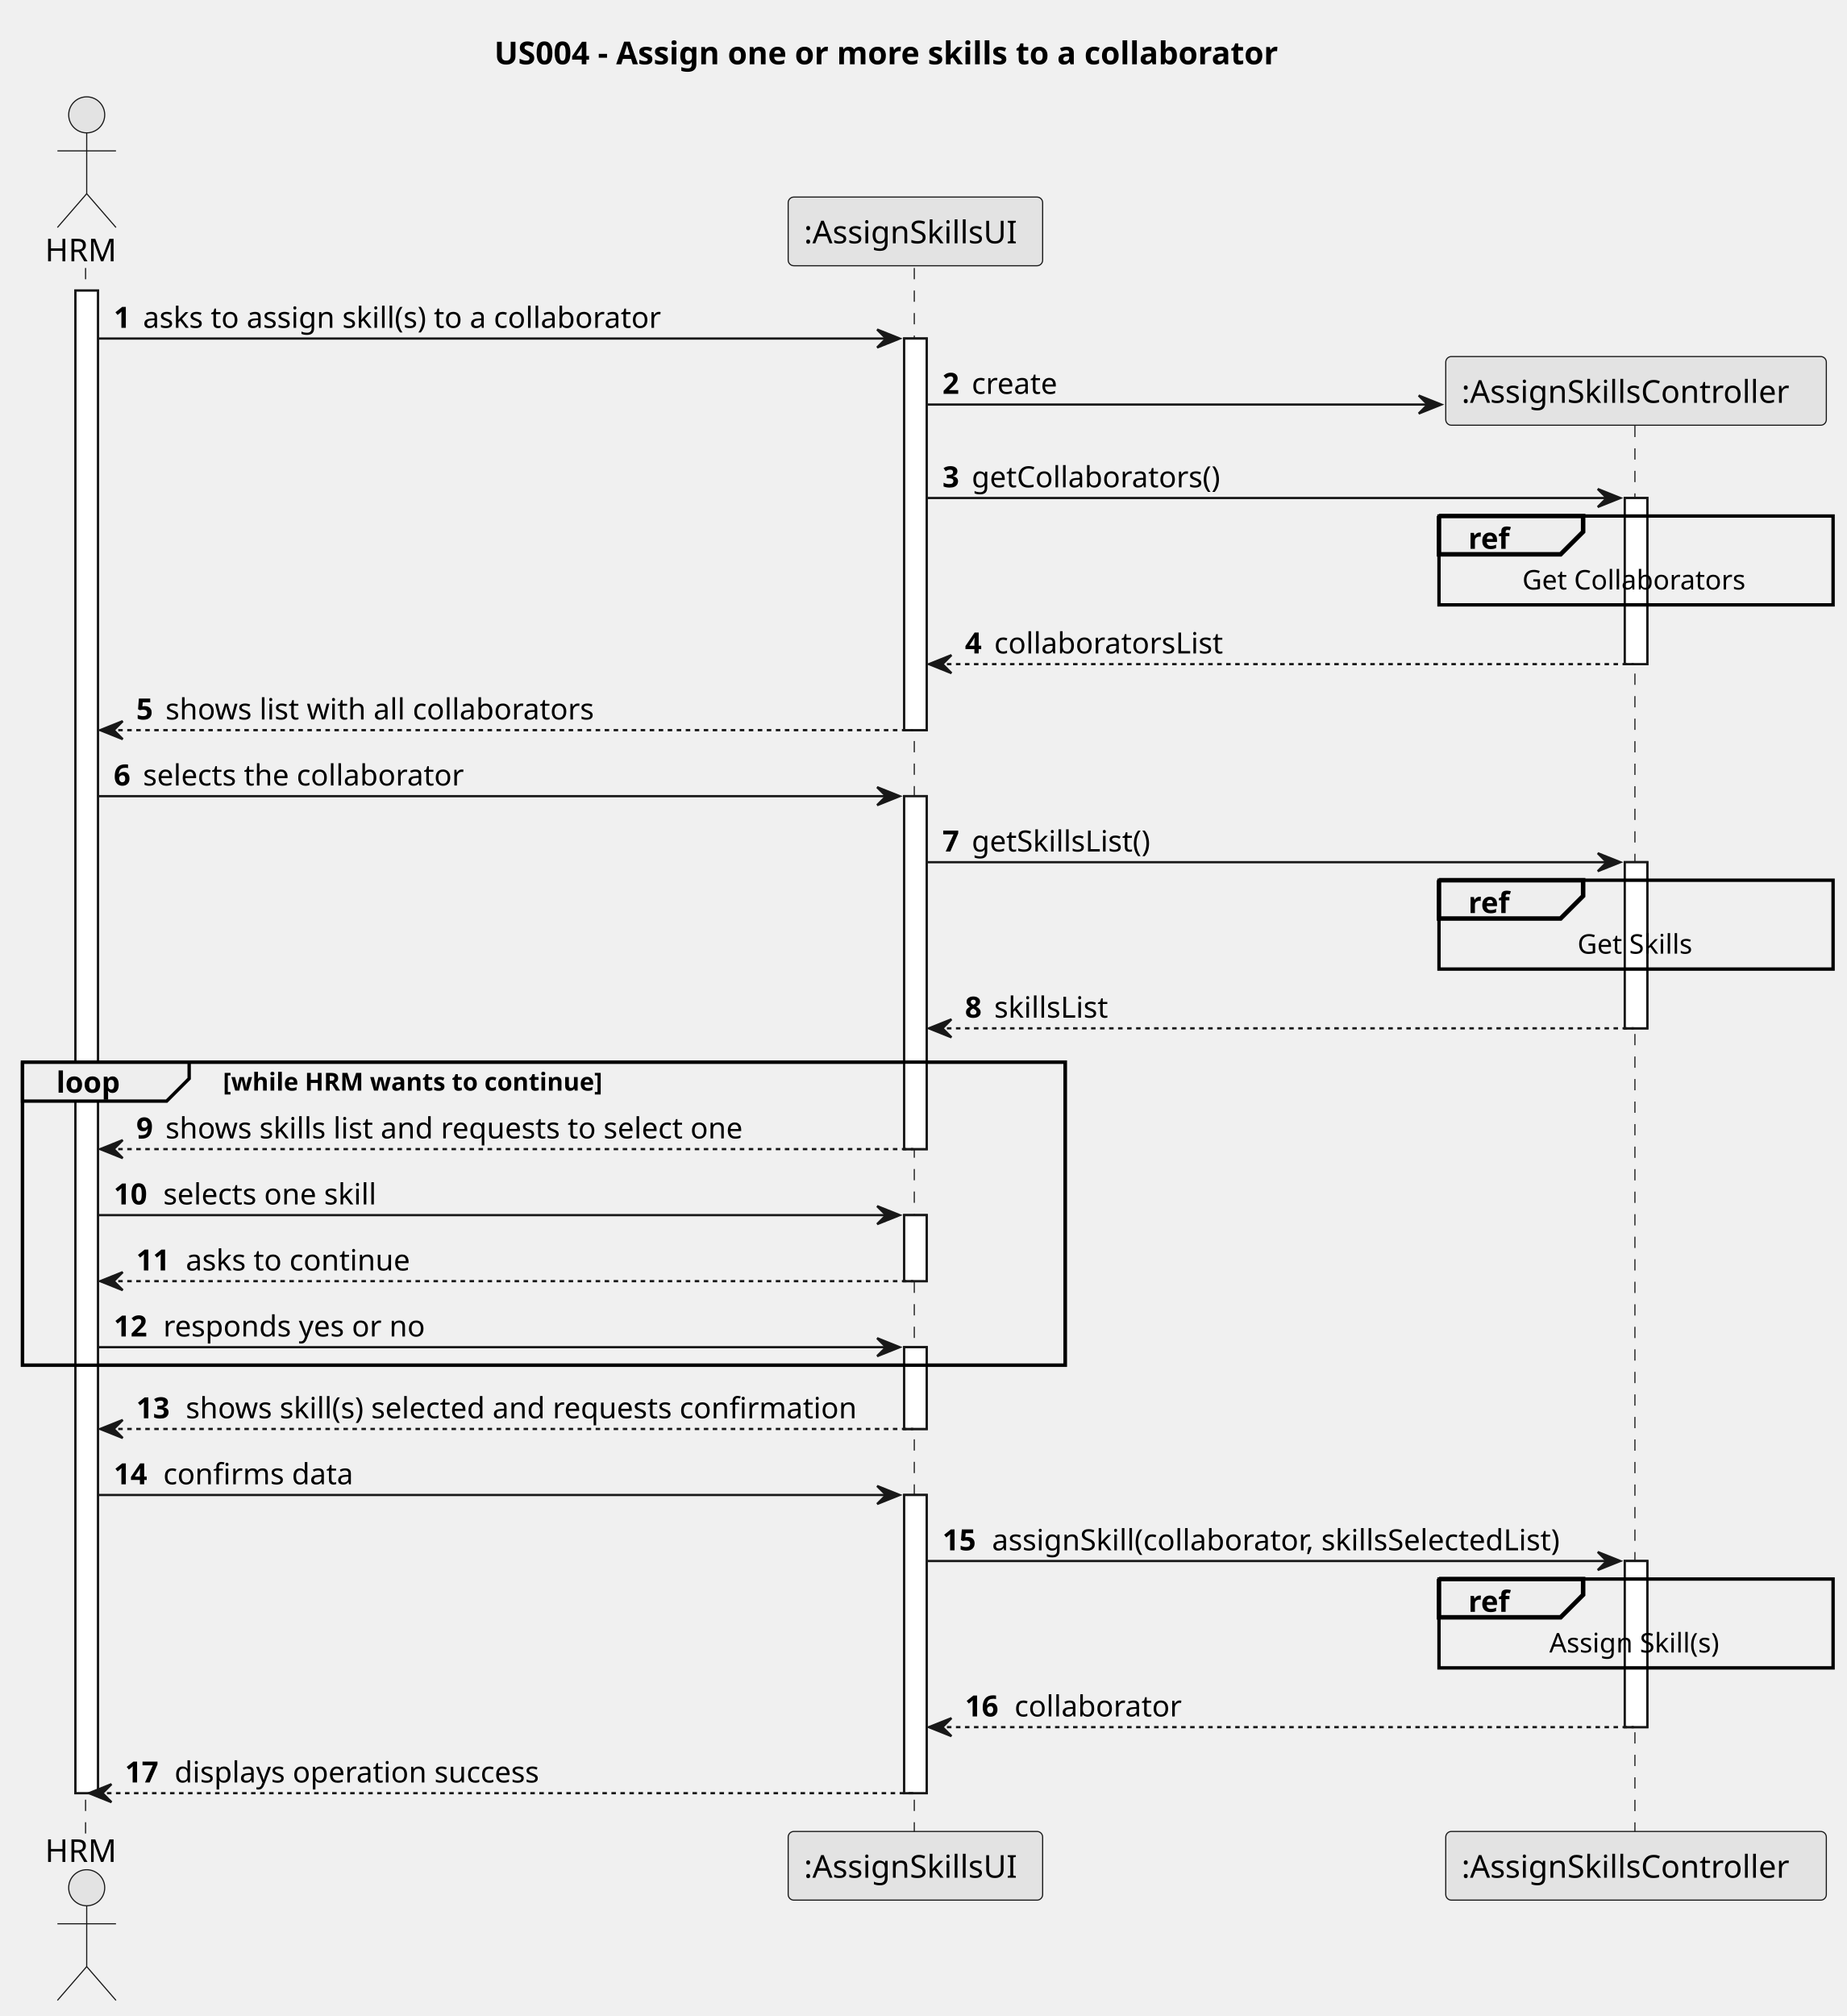
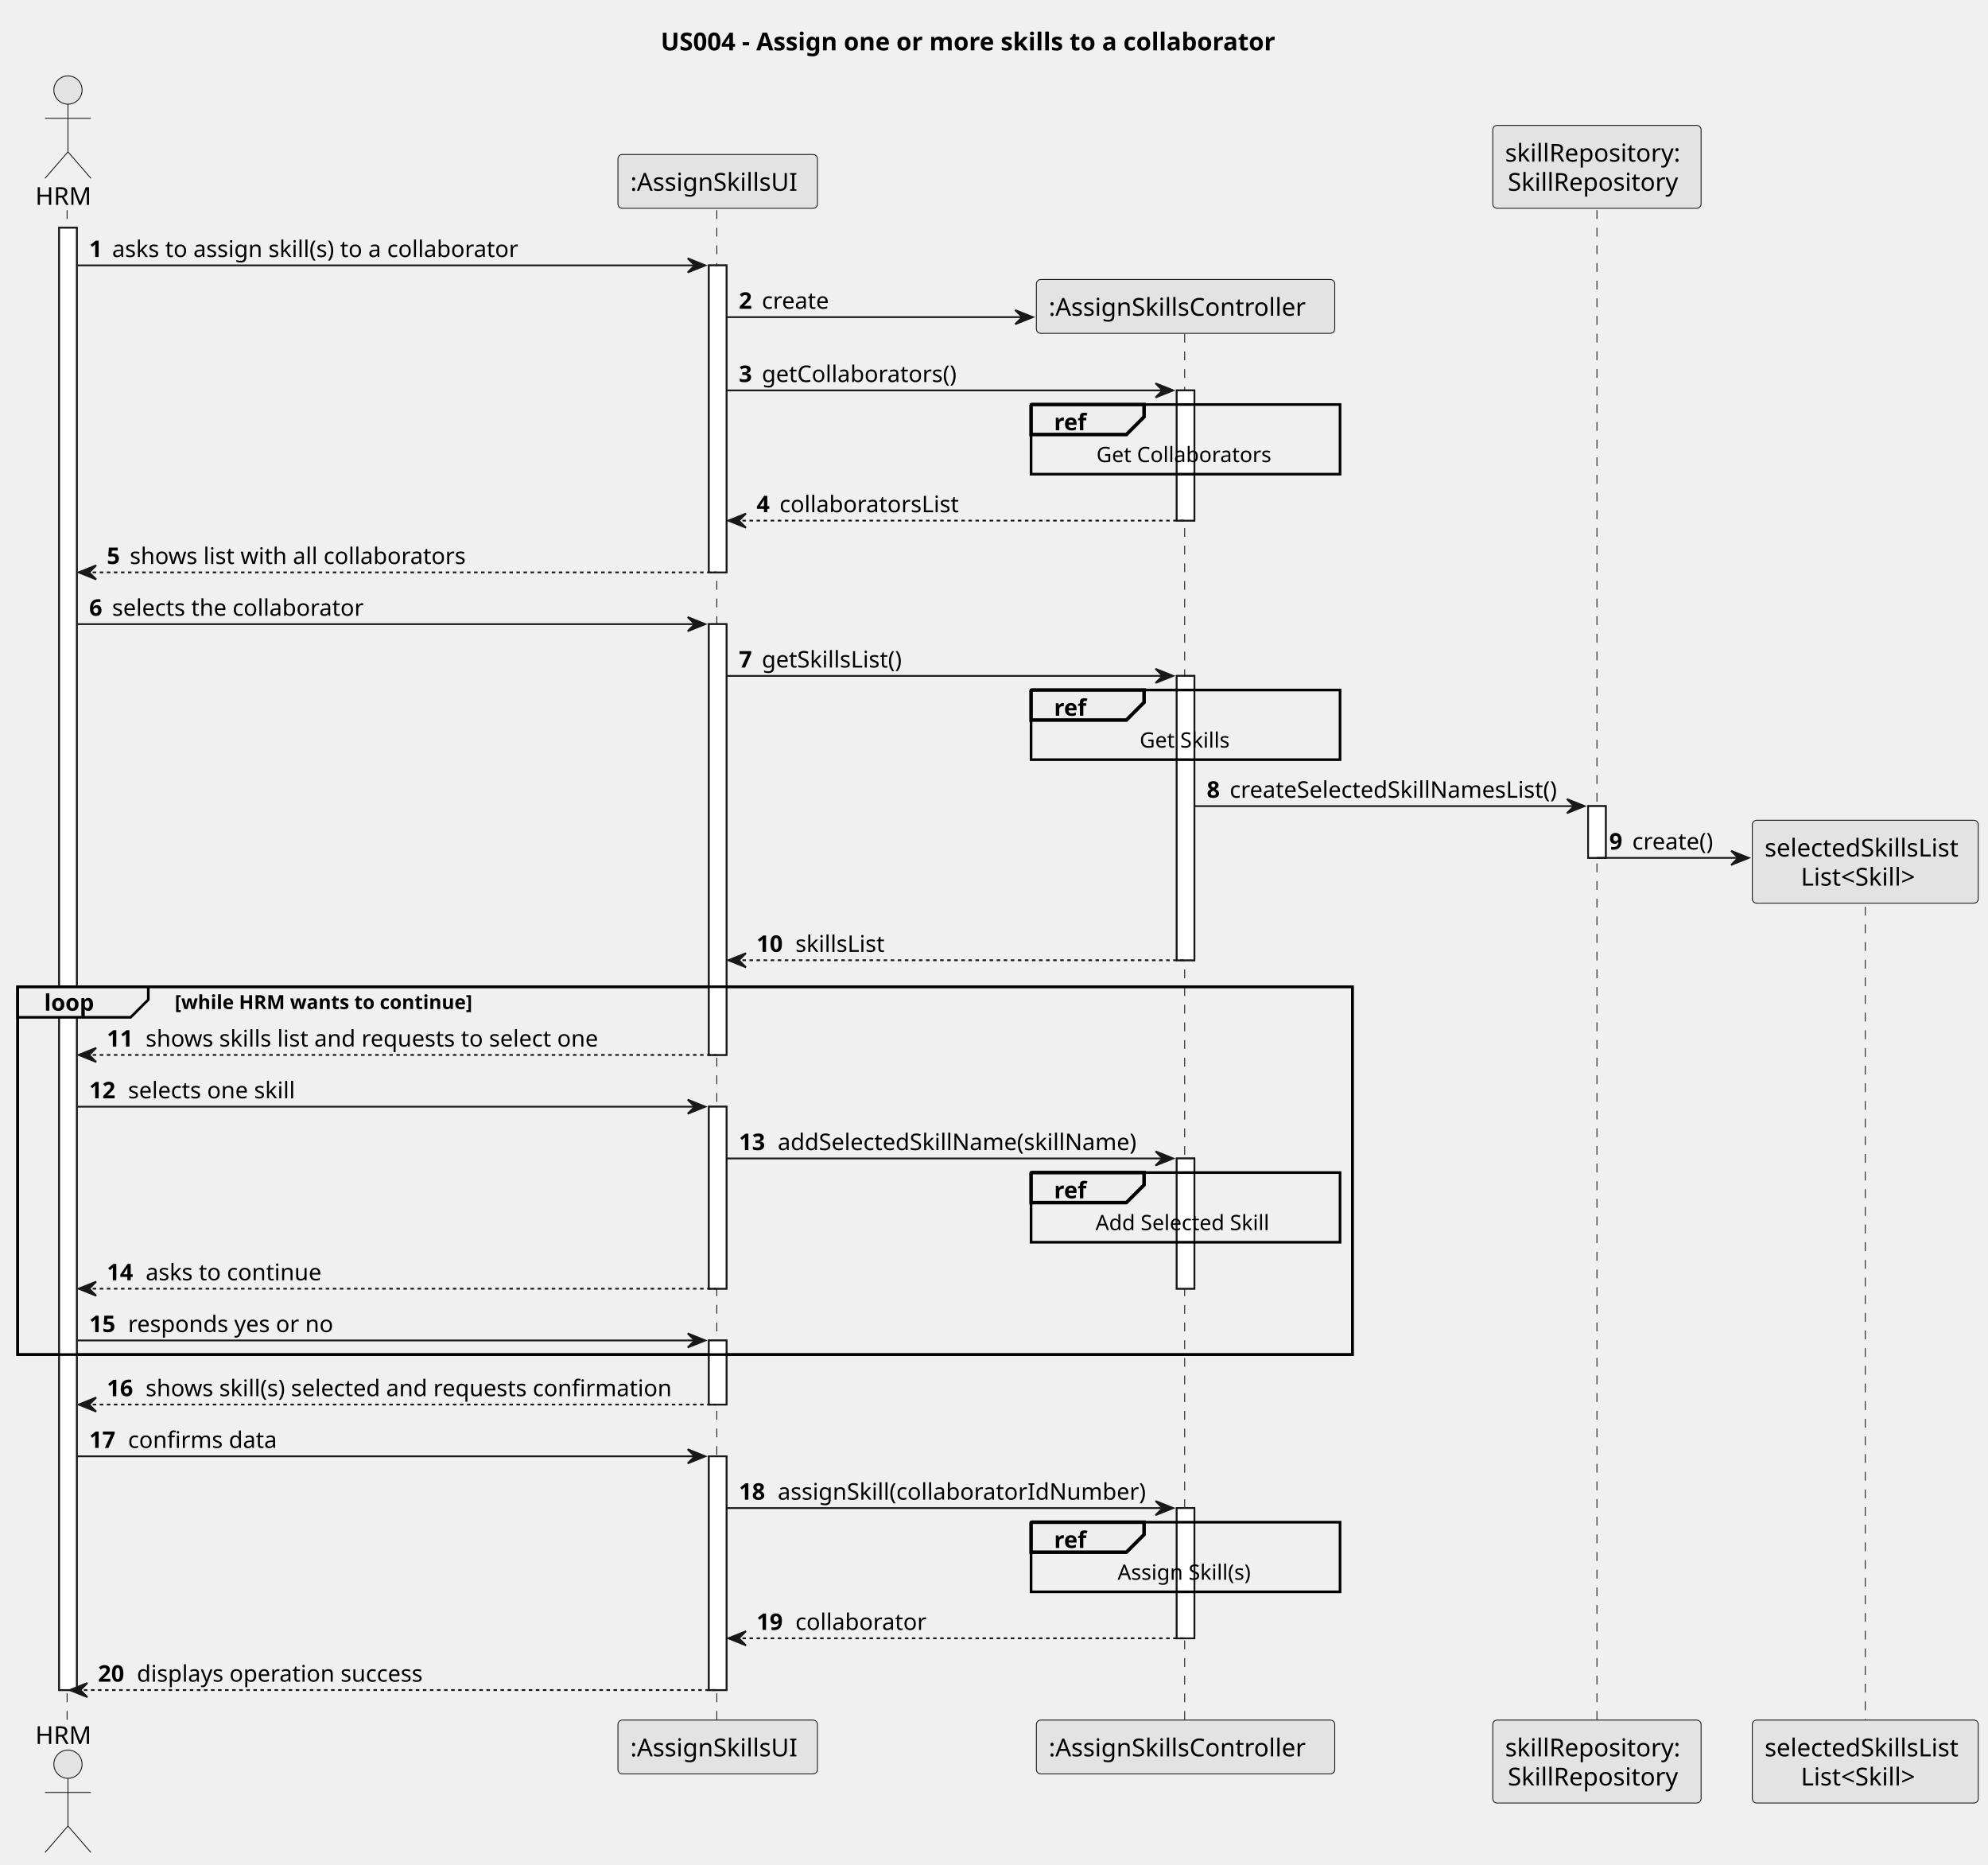
- <svg xmlns="http://www.w3.org/2000/svg" contentStyleType="text/css" height="895px" preserveAspectRatio="none" style="width:820px;height:895px;background:#FFFFFF;" version="1.1" viewBox="0 0 820 895" width="820px" zoomAndPan="magnify">
+ <svg xmlns="http://www.w3.org/2000/svg" contentStyleType="text/css" height="1056px" preserveAspectRatio="none" style="width:1126px;height:1056px;background:#FFFFFF;" version="1.1" viewBox="0 0 1126 1056" width="1126px" zoomAndPan="magnify">
  <defs />
  <g>
-     <text fill="#000000" font-family="sans-serif" font-size="14" font-weight="bold" lengthAdjust="spacing" textLength="376" x="219.5" y="28.535">US004 - Assign one or more skills to a collaborator</text>
-     <rect fill="#FFFFFF" height="667.098" style="stroke:#181818;stroke-width:1.0;" width="10" x="33.5" y="128.977" />
+     <text fill="#000000" font-family="sans-serif" font-size="14" font-weight="bold" lengthAdjust="spacing" textLength="376" x="374.25" y="28.535">US004 - Assign one or more skills to a collaborator</text>
+     <rect fill="#FFFFFF" height="828.139" style="stroke:#181818;stroke-width:1.0;" width="10" x="33.5" y="128.977" />
    <rect fill="#FFFFFF" height="173.863" style="stroke:#181818;stroke-width:1.0;" width="10" x="401.5" y="150.287" />
-     <rect fill="#FFFFFF" height="156.685" style="stroke:#181818;stroke-width:1.0;" width="10" x="401.5" y="353.461" />
-     <rect fill="#FFFFFF" height="29.311" style="stroke:#181818;stroke-width:1.0;" width="10" x="401.5" y="539.457" />
-     <rect fill="#FFFFFF" height="36.31" style="stroke:#181818;stroke-width:1.0;" width="10" x="401.5" y="598.078" />
-     <rect fill="#FFFFFF" height="132.375" style="stroke:#181818;stroke-width:1.0;" width="10" x="401.5" y="663.699" />
-     <rect fill="#FFFFFF" height="73.754" style="stroke:#181818;stroke-width:1.0;" width="10" x="721.5" y="221.086" />
-     <rect fill="#FFFFFF" height="73.754" style="stroke:#181818;stroke-width:1.0;" width="10" x="721.5" y="382.772" />
-     <rect fill="#FFFFFF" height="73.754" style="stroke:#181818;stroke-width:1.0;" width="10" x="721.5" y="693.01" />
-     <rect fill="none" height="134.553" style="stroke:#000000;stroke-width:1.5;" width="463" x="10" y="471.525" />
-     <line style="stroke:#181818;stroke-width:0.5;stroke-dasharray:5.0,5.0;" x1="38" x2="38" y1="118.977" y2="814.074" />
-     <line style="stroke:#181818;stroke-width:0.5;stroke-dasharray:5.0,5.0;" x1="406" x2="406" y1="118.977" y2="814.074" />
-     <line style="stroke:#181818;stroke-width:0.5;stroke-dasharray:5.0,5.0;" x1="726" x2="726" y1="189.031" y2="814.074" />
+     <rect fill="#FFFFFF" height="243.973" style="stroke:#181818;stroke-width:1.0;" width="10" x="401.5" y="353.461" />
+     <rect fill="#FFFFFF" height="103.064" style="stroke:#181818;stroke-width:1.0;" width="10" x="401.5" y="626.744" />
+     <rect fill="#FFFFFF" height="36.31" style="stroke:#181818;stroke-width:1.0;" width="10" x="401.5" y="759.119" />
+     <rect fill="#FFFFFF" height="132.375" style="stroke:#181818;stroke-width:1.0;" width="10" x="401.5" y="824.74" />
+     <rect fill="#FFFFFF" height="73.754" style="stroke:#181818;stroke-width:1.0;" width="10" x="666.5" y="221.086" />
+     <rect fill="#FFFFFF" height="161.041" style="stroke:#181818;stroke-width:1.0;" width="10" x="666.5" y="382.772" />
+     <rect fill="#FFFFFF" height="73.754" style="stroke:#181818;stroke-width:1.0;" width="10" x="666.5" y="656.055" />
+     <rect fill="#FFFFFF" height="73.754" style="stroke:#181818;stroke-width:1.0;" width="10" x="666.5" y="854.051" />
+     <rect fill="#FFFFFF" height="29.311" style="stroke:#181818;stroke-width:1.0;" width="10" x="899.5" y="456.525" />
+     <rect fill="none" height="208.307" style="stroke:#000000;stroke-width:1.5;" width="756" x="10" y="558.812" />
+     <line style="stroke:#181818;stroke-width:0.5;stroke-dasharray:5.0,5.0;" x1="38" x2="38" y1="118.977" y2="975.115" />
+     <line style="stroke:#181818;stroke-width:0.5;stroke-dasharray:5.0,5.0;" x1="406" x2="406" y1="118.977" y2="975.115" />
+     <line style="stroke:#181818;stroke-width:0.5;stroke-dasharray:5.0,5.0;" x1="671" x2="671" y1="189.031" y2="975.115" />
+     <line style="stroke:#181818;stroke-width:0.5;stroke-dasharray:5.0,5.0;" x1="904.5" x2="904.5" y1="118.977" y2="975.115" />
+     <line style="stroke:#181818;stroke-width:0.5;stroke-dasharray:5.0,5.0;" x1="1056.5" x2="1056.5" y1="503.514" y2="975.115" />
    <text fill="#000000" font-family="sans-serif" font-size="14" lengthAdjust="spacing" textLength="31" x="20" y="116.023">HRM</text>
    <ellipse cx="38.5" cy="50.988" fill="#E3E3E3" rx="8" ry="8" style="stroke:#181818;stroke-width:0.5;" />
    <path d="M38.5,58.988 L38.5,85.988 M25.5,66.988 L51.5,66.988 M38.5,85.988 L25.5,100.988 M38.5,85.988 L51.5,100.988 " fill="none" style="stroke:#181818;stroke-width:0.5;" />
-     <text fill="#000000" font-family="sans-serif" font-size="14" lengthAdjust="spacing" textLength="31" x="20" y="826.609">HRM</text>
-     <ellipse cx="38.5" cy="838.062" fill="#E3E3E3" rx="8" ry="8" style="stroke:#181818;stroke-width:0.5;" />
-     <path d="M38.5,846.062 L38.5,873.062 M25.5,854.062 L51.5,854.062 M38.5,873.062 L25.5,888.062 M38.5,873.062 L51.5,888.062 " fill="none" style="stroke:#181818;stroke-width:0.5;" />
+     <text fill="#000000" font-family="sans-serif" font-size="14" lengthAdjust="spacing" textLength="31" x="20" y="987.65">HRM</text>
+     <ellipse cx="38.5" cy="999.104" fill="#E3E3E3" rx="8" ry="8" style="stroke:#181818;stroke-width:0.5;" />
+     <path d="M38.5,1007.104 L38.5,1034.103 M25.5,1015.104 L51.5,1015.104 M38.5,1034.103 L25.5,1049.103 M38.5,1034.103 L51.5,1049.103 " fill="none" style="stroke:#181818;stroke-width:0.5;" />
    <rect fill="#E3E3E3" height="30.488" rx="2.5" ry="2.5" style="stroke:#181818;stroke-width:0.5;" width="113" x="350" y="87.488" />
    <text fill="#000000" font-family="sans-serif" font-size="14" lengthAdjust="spacing" textLength="99" x="357" y="108.023">:AssignSkillsUI</text>
-     <rect fill="#E3E3E3" height="30.488" rx="2.5" ry="2.5" style="stroke:#181818;stroke-width:0.5;" width="113" x="350" y="813.074" />
-     <text fill="#000000" font-family="sans-serif" font-size="14" lengthAdjust="spacing" textLength="99" x="357" y="833.609">:AssignSkillsUI</text>
-     <rect fill="#E3E3E3" height="30.488" rx="2.5" ry="2.5" style="stroke:#181818;stroke-width:0.5;" width="169" x="642" y="813.074" />
-     <text fill="#000000" font-family="sans-serif" font-size="14" lengthAdjust="spacing" textLength="155" x="649" y="833.609">:AssignSkillsController</text>
-     <rect fill="#FFFFFF" height="667.098" style="stroke:#181818;stroke-width:1.0;" width="10" x="33.5" y="128.977" />
+     <rect fill="#E3E3E3" height="30.488" rx="2.5" ry="2.5" style="stroke:#181818;stroke-width:0.5;" width="113" x="350" y="974.115" />
+     <text fill="#000000" font-family="sans-serif" font-size="14" lengthAdjust="spacing" textLength="99" x="357" y="994.65">:AssignSkillsUI</text>
+     <rect fill="#E3E3E3" height="30.488" rx="2.5" ry="2.5" style="stroke:#181818;stroke-width:0.5;" width="169" x="587" y="974.115" />
+     <text fill="#000000" font-family="sans-serif" font-size="14" lengthAdjust="spacing" textLength="155" x="594" y="994.65">:AssignSkillsController</text>
+     <rect fill="#E3E3E3" height="46.977" rx="2.5" ry="2.5" style="stroke:#181818;stroke-width:0.5;" width="118" x="845.5" y="71" />
+     <text fill="#000000" font-family="sans-serif" font-size="14" lengthAdjust="spacing" textLength="104" x="852.5" y="91.535">skillRepository:</text>
+     <text fill="#000000" font-family="sans-serif" font-size="14" lengthAdjust="spacing" textLength="101" x="854" y="108.023">SkillRepository</text>
+     <rect fill="#E3E3E3" height="46.977" rx="2.5" ry="2.5" style="stroke:#181818;stroke-width:0.5;" width="118" x="845.5" y="974.115" />
+     <text fill="#000000" font-family="sans-serif" font-size="14" lengthAdjust="spacing" textLength="104" x="852.5" y="994.65">skillRepository:</text>
+     <text fill="#000000" font-family="sans-serif" font-size="14" lengthAdjust="spacing" textLength="101" x="854" y="1011.139">SkillRepository</text>
+     <rect fill="#E3E3E3" height="46.977" rx="2.5" ry="2.5" style="stroke:#181818;stroke-width:0.5;" width="128" x="992.5" y="974.115" />
+     <text fill="#000000" font-family="sans-serif" font-size="14" lengthAdjust="spacing" textLength="114" x="999.5" y="994.65">selectedSkillsList</text>
+     <text fill="#000000" font-family="sans-serif" font-size="14" lengthAdjust="spacing" textLength="73" x="1020" y="1011.139">List&lt;Skill&gt;</text>
+     <rect fill="#FFFFFF" height="828.139" style="stroke:#181818;stroke-width:1.0;" width="10" x="33.5" y="128.977" />
    <rect fill="#FFFFFF" height="173.863" style="stroke:#181818;stroke-width:1.0;" width="10" x="401.5" y="150.287" />
-     <rect fill="#FFFFFF" height="156.685" style="stroke:#181818;stroke-width:1.0;" width="10" x="401.5" y="353.461" />
-     <rect fill="#FFFFFF" height="29.311" style="stroke:#181818;stroke-width:1.0;" width="10" x="401.5" y="539.457" />
-     <rect fill="#FFFFFF" height="36.31" style="stroke:#181818;stroke-width:1.0;" width="10" x="401.5" y="598.078" />
-     <rect fill="#FFFFFF" height="132.375" style="stroke:#181818;stroke-width:1.0;" width="10" x="401.5" y="663.699" />
-     <rect fill="#FFFFFF" height="73.754" style="stroke:#181818;stroke-width:1.0;" width="10" x="721.5" y="221.086" />
-     <rect fill="#FFFFFF" height="73.754" style="stroke:#181818;stroke-width:1.0;" width="10" x="721.5" y="382.772" />
-     <rect fill="#FFFFFF" height="73.754" style="stroke:#181818;stroke-width:1.0;" width="10" x="721.5" y="693.01" />
+     <rect fill="#FFFFFF" height="243.973" style="stroke:#181818;stroke-width:1.0;" width="10" x="401.5" y="353.461" />
+     <rect fill="#FFFFFF" height="103.064" style="stroke:#181818;stroke-width:1.0;" width="10" x="401.5" y="626.744" />
+     <rect fill="#FFFFFF" height="36.31" style="stroke:#181818;stroke-width:1.0;" width="10" x="401.5" y="759.119" />
+     <rect fill="#FFFFFF" height="132.375" style="stroke:#181818;stroke-width:1.0;" width="10" x="401.5" y="824.74" />
+     <rect fill="#FFFFFF" height="73.754" style="stroke:#181818;stroke-width:1.0;" width="10" x="666.5" y="221.086" />
+     <rect fill="#FFFFFF" height="161.041" style="stroke:#181818;stroke-width:1.0;" width="10" x="666.5" y="382.772" />
+     <rect fill="#FFFFFF" height="73.754" style="stroke:#181818;stroke-width:1.0;" width="10" x="666.5" y="656.055" />
+     <rect fill="#FFFFFF" height="73.754" style="stroke:#181818;stroke-width:1.0;" width="10" x="666.5" y="854.051" />
+     <rect fill="#FFFFFF" height="29.311" style="stroke:#181818;stroke-width:1.0;" width="10" x="899.5" y="456.525" />
    <polygon fill="#181818" points="389.5,146.287,399.5,150.287,389.5,154.287,393.5,150.287" style="stroke:#181818;stroke-width:1.0;" />
    <line style="stroke:#181818;stroke-width:1.0;" x1="43.5" x2="395.5" y1="150.287" y2="150.287" />
    <text fill="#000000" font-family="sans-serif" font-size="13" font-weight="bold" lengthAdjust="spacing" textLength="9" x="50.5" y="145.545">1</text>
    <text fill="#000000" font-family="sans-serif" font-size="13" lengthAdjust="spacing" textLength="245" x="63.5" y="145.545">asks to assign skill(s) to a collaborator</text>
-     <polygon fill="#181818" points="630,175.598,640,179.598,630,183.598,634,179.598" style="stroke:#181818;stroke-width:1.0;" />
-     <line style="stroke:#181818;stroke-width:1.0;" x1="411.5" x2="636" y1="179.598" y2="179.598" />
+     <polygon fill="#181818" points="575,175.598,585,179.598,575,183.598,579,179.598" style="stroke:#181818;stroke-width:1.0;" />
+     <line style="stroke:#181818;stroke-width:1.0;" x1="411.5" x2="581" y1="179.598" y2="179.598" />
    <text fill="#000000" font-family="sans-serif" font-size="13" font-weight="bold" lengthAdjust="spacing" textLength="9" x="418.5" y="174.856">2</text>
    <text fill="#000000" font-family="sans-serif" font-size="13" lengthAdjust="spacing" textLength="38" x="431.5" y="174.856">create</text>
-     <rect fill="#E3E3E3" height="30.488" rx="2.5" ry="2.5" style="stroke:#181818;stroke-width:0.5;" width="169" x="642" y="158.287" />
-     <text fill="#000000" font-family="sans-serif" font-size="14" lengthAdjust="spacing" textLength="155" x="649" y="178.822">:AssignSkillsController</text>
-     <polygon fill="#181818" points="709.5,217.086,719.5,221.086,709.5,225.086,713.5,221.086" style="stroke:#181818;stroke-width:1.0;" />
-     <line style="stroke:#181818;stroke-width:1.0;" x1="411.5" x2="715.5" y1="221.086" y2="221.086" />
+     <rect fill="#E3E3E3" height="30.488" rx="2.5" ry="2.5" style="stroke:#181818;stroke-width:0.5;" width="169" x="587" y="158.287" />
+     <text fill="#000000" font-family="sans-serif" font-size="14" lengthAdjust="spacing" textLength="155" x="594" y="178.822">:AssignSkillsController</text>
+     <polygon fill="#181818" points="654.5,217.086,664.5,221.086,654.5,225.086,658.5,221.086" style="stroke:#181818;stroke-width:1.0;" />
+     <line style="stroke:#181818;stroke-width:1.0;" x1="411.5" x2="660.5" y1="221.086" y2="221.086" />
    <text fill="#000000" font-family="sans-serif" font-size="13" font-weight="bold" lengthAdjust="spacing" textLength="9" x="418.5" y="216.344">3</text>
    <text fill="#000000" font-family="sans-serif" font-size="13" lengthAdjust="spacing" textLength="113" x="431.5" y="216.344">getCollaborators()</text>
-     <rect fill="none" height="39.443" style="stroke:#000000;stroke-width:1.5;" width="175" x="639" y="229.086" />
-     <path d="M639,229.086 L703,229.086 L703,236.086 L693,246.086 L639,246.086 L639,229.086 " fill="#EEEEEE" style="stroke:#000000;stroke-width:2.0;" />
-     <text fill="#000000" font-family="sans-serif" font-size="13" font-weight="bold" lengthAdjust="spacing" textLength="19" x="652" y="243.654">ref</text>
-     <text fill="#000000" font-family="sans-serif" font-size="12" lengthAdjust="spacing" textLength="101" x="676" y="261.688">Get Collaborators</text>
+     <rect fill="none" height="39.443" style="stroke:#000000;stroke-width:1.5;" width="175" x="584" y="229.086" />
+     <path d="M584,229.086 L648,229.086 L648,236.086 L638,246.086 L584,246.086 L584,229.086 " fill="#EEEEEE" style="stroke:#000000;stroke-width:2.0;" />
+     <text fill="#000000" font-family="sans-serif" font-size="13" font-weight="bold" lengthAdjust="spacing" textLength="19" x="597" y="243.654">ref</text>
+     <text fill="#000000" font-family="sans-serif" font-size="12" lengthAdjust="spacing" textLength="101" x="621" y="261.688">Get Collaborators</text>
    <polygon fill="#181818" points="422.5,290.84,412.5,294.84,422.5,298.84,418.5,294.84" style="stroke:#181818;stroke-width:1.0;" />
-     <line style="stroke:#181818;stroke-width:1.0;stroke-dasharray:2.0,2.0;" x1="416.5" x2="725.5" y1="294.84" y2="294.84" />
+     <line style="stroke:#181818;stroke-width:1.0;stroke-dasharray:2.0,2.0;" x1="416.5" x2="670.5" y1="294.84" y2="294.84" />
    <text fill="#000000" font-family="sans-serif" font-size="13" font-weight="bold" lengthAdjust="spacing" textLength="9" x="428.5" y="290.098">4</text>
    <text fill="#000000" font-family="sans-serif" font-size="13" lengthAdjust="spacing" textLength="106" x="441.5" y="290.098">collaboratorsList</text>
    <polygon fill="#181818" points="54.5,320.15,44.5,324.15,54.5,328.15,50.5,324.15" style="stroke:#181818;stroke-width:1.0;" />
    <line style="stroke:#181818;stroke-width:1.0;stroke-dasharray:2.0,2.0;" x1="48.5" x2="405.5" y1="324.15" y2="324.15" />
    <text fill="#000000" font-family="sans-serif" font-size="13" font-weight="bold" lengthAdjust="spacing" textLength="9" x="60.5" y="319.408">5</text>
    <text fill="#000000" font-family="sans-serif" font-size="13" lengthAdjust="spacing" textLength="201" x="73.5" y="319.408">shows list with all collaborators</text>
    <polygon fill="#181818" points="389.5,349.461,399.5,353.461,389.5,357.461,393.5,353.461" style="stroke:#181818;stroke-width:1.0;" />
    <line style="stroke:#181818;stroke-width:1.0;" x1="43.5" x2="395.5" y1="353.461" y2="353.461" />
    <text fill="#000000" font-family="sans-serif" font-size="13" font-weight="bold" lengthAdjust="spacing" textLength="9" x="50.5" y="348.719">6</text>
    <text fill="#000000" font-family="sans-serif" font-size="13" lengthAdjust="spacing" textLength="148" x="63.5" y="348.719">selects the collaborator</text>
-     <polygon fill="#181818" points="709.5,378.772,719.5,382.772,709.5,386.772,713.5,382.772" style="stroke:#181818;stroke-width:1.0;" />
-     <line style="stroke:#181818;stroke-width:1.0;" x1="411.5" x2="715.5" y1="382.772" y2="382.772" />
+     <polygon fill="#181818" points="654.5,378.772,664.5,382.772,654.5,386.772,658.5,382.772" style="stroke:#181818;stroke-width:1.0;" />
+     <line style="stroke:#181818;stroke-width:1.0;" x1="411.5" x2="660.5" y1="382.772" y2="382.772" />
    <text fill="#000000" font-family="sans-serif" font-size="13" font-weight="bold" lengthAdjust="spacing" textLength="9" x="418.5" y="378.029">7</text>
    <text fill="#000000" font-family="sans-serif" font-size="13" lengthAdjust="spacing" textLength="85" x="431.5" y="378.029">getSkillsList()</text>
-     <rect fill="none" height="39.443" style="stroke:#000000;stroke-width:1.5;" width="175" x="639" y="390.772" />
-     <path d="M639,390.772 L703,390.772 L703,397.772 L693,407.772 L639,407.772 L639,390.772 " fill="#EEEEEE" style="stroke:#000000;stroke-width:2.0;" />
-     <text fill="#000000" font-family="sans-serif" font-size="13" font-weight="bold" lengthAdjust="spacing" textLength="19" x="652" y="405.34">ref</text>
-     <text fill="#000000" font-family="sans-serif" font-size="12" lengthAdjust="spacing" textLength="52" x="700.5" y="423.373">Get Skills</text>
-     <polygon fill="#181818" points="422.5,452.525,412.5,456.525,422.5,460.525,418.5,456.525" style="stroke:#181818;stroke-width:1.0;" />
-     <line style="stroke:#181818;stroke-width:1.0;stroke-dasharray:2.0,2.0;" x1="416.5" x2="725.5" y1="456.525" y2="456.525" />
-     <text fill="#000000" font-family="sans-serif" font-size="13" font-weight="bold" lengthAdjust="spacing" textLength="9" x="428.5" y="451.783">8</text>
-     <text fill="#000000" font-family="sans-serif" font-size="13" lengthAdjust="spacing" textLength="57" x="441.5" y="451.783">skillsList</text>
-     <path d="M10,471.525 L84,471.525 L84,478.836 L74,488.836 L10,488.836 L10,471.525 " fill="#EEEEEE" style="stroke:#000000;stroke-width:1.5;" />
-     <rect fill="none" height="134.553" style="stroke:#000000;stroke-width:1.5;" width="463" x="10" y="471.525" />
-     <text fill="#000000" font-family="sans-serif" font-size="13" font-weight="bold" lengthAdjust="spacing" textLength="29" x="25" y="485.094">loop</text>
-     <text fill="#000000" font-family="sans-serif" font-size="11" font-weight="bold" lengthAdjust="spacing" textLength="172" x="99" y="484.16">[while HRM wants to continue]</text>
-     <polygon fill="#181818" points="54.5,506.147,44.5,510.147,54.5,514.146,50.5,510.147" style="stroke:#181818;stroke-width:1.0;" />
-     <line style="stroke:#181818;stroke-width:1.0;stroke-dasharray:2.0,2.0;" x1="48.5" x2="405.5" y1="510.147" y2="510.147" />
-     <text fill="#000000" font-family="sans-serif" font-size="13" font-weight="bold" lengthAdjust="spacing" textLength="9" x="60.5" y="505.404">9</text>
-     <text fill="#000000" font-family="sans-serif" font-size="13" lengthAdjust="spacing" textLength="272" x="73.5" y="505.404">shows skills list and requests to select one</text>
-     <polygon fill="#181818" points="389.5,535.457,399.5,539.457,389.5,543.457,393.5,539.457" style="stroke:#181818;stroke-width:1.0;" />
-     <line style="stroke:#181818;stroke-width:1.0;" x1="43.5" x2="395.5" y1="539.457" y2="539.457" />
-     <text fill="#000000" font-family="sans-serif" font-size="13" font-weight="bold" lengthAdjust="spacing" textLength="18" x="50.5" y="534.715">10</text>
-     <text fill="#000000" font-family="sans-serif" font-size="13" lengthAdjust="spacing" textLength="102" x="72.5" y="534.715">selects one skill</text>
-     <polygon fill="#181818" points="54.5,564.768,44.5,568.768,54.5,572.768,50.5,568.768" style="stroke:#181818;stroke-width:1.0;" />
-     <line style="stroke:#181818;stroke-width:1.0;stroke-dasharray:2.0,2.0;" x1="48.5" x2="405.5" y1="568.768" y2="568.768" />
-     <text fill="#000000" font-family="sans-serif" font-size="13" font-weight="bold" lengthAdjust="spacing" textLength="18" x="60.5" y="564.025">11</text>
-     <text fill="#000000" font-family="sans-serif" font-size="13" lengthAdjust="spacing" textLength="105" x="82.5" y="564.025">asks to continue</text>
-     <polygon fill="#181818" points="389.5,594.078,399.5,598.078,389.5,602.078,393.5,598.078" style="stroke:#181818;stroke-width:1.0;" />
-     <line style="stroke:#181818;stroke-width:1.0;" x1="43.5" x2="395.5" y1="598.078" y2="598.078" />
-     <text fill="#000000" font-family="sans-serif" font-size="13" font-weight="bold" lengthAdjust="spacing" textLength="18" x="50.5" y="593.336">12</text>
-     <text fill="#000000" font-family="sans-serif" font-size="13" lengthAdjust="spacing" textLength="120" x="72.5" y="593.336">responds yes or no</text>
-     <polygon fill="#181818" points="54.5,630.389,44.5,634.389,54.5,638.389,50.5,634.389" style="stroke:#181818;stroke-width:1.0;" />
-     <line style="stroke:#181818;stroke-width:1.0;stroke-dasharray:2.0,2.0;" x1="48.5" x2="405.5" y1="634.389" y2="634.389" />
-     <text fill="#000000" font-family="sans-serif" font-size="13" font-weight="bold" lengthAdjust="spacing" textLength="18" x="60.5" y="629.646">13</text>
-     <text fill="#000000" font-family="sans-serif" font-size="13" lengthAdjust="spacing" textLength="312" x="82.5" y="629.646">shows skill(s) selected and requests confirmation</text>
-     <polygon fill="#181818" points="389.5,659.699,399.5,663.699,389.5,667.699,393.5,663.699" style="stroke:#181818;stroke-width:1.0;" />
-     <line style="stroke:#181818;stroke-width:1.0;" x1="43.5" x2="395.5" y1="663.699" y2="663.699" />
-     <text fill="#000000" font-family="sans-serif" font-size="13" font-weight="bold" lengthAdjust="spacing" textLength="18" x="50.5" y="658.957">14</text>
-     <text fill="#000000" font-family="sans-serif" font-size="13" lengthAdjust="spacing" textLength="87" x="72.5" y="658.957">confirms data</text>
-     <polygon fill="#181818" points="709.5,689.01,719.5,693.01,709.5,697.01,713.5,693.01" style="stroke:#181818;stroke-width:1.0;" />
-     <line style="stroke:#181818;stroke-width:1.0;" x1="411.5" x2="715.5" y1="693.01" y2="693.01" />
-     <text fill="#000000" font-family="sans-serif" font-size="13" font-weight="bold" lengthAdjust="spacing" textLength="18" x="418.5" y="688.268">15</text>
-     <text fill="#000000" font-family="sans-serif" font-size="13" lengthAdjust="spacing" textLength="269" x="440.5" y="688.268">assignSkill(collaborator, skillsSelectedList)</text>
-     <rect fill="none" height="39.443" style="stroke:#000000;stroke-width:1.5;" width="175" x="639" y="701.01" />
-     <path d="M639,701.01 L703,701.01 L703,708.01 L693,718.01 L639,718.01 L639,701.01 " fill="#EEEEEE" style="stroke:#000000;stroke-width:2.0;" />
-     <text fill="#000000" font-family="sans-serif" font-size="13" font-weight="bold" lengthAdjust="spacing" textLength="19" x="652" y="715.578">ref</text>
-     <text fill="#000000" font-family="sans-serif" font-size="12" lengthAdjust="spacing" textLength="77" x="688" y="733.611">Assign Skill(s)</text>
-     <polygon fill="#181818" points="422.5,762.764,412.5,766.764,422.5,770.764,418.5,766.764" style="stroke:#181818;stroke-width:1.0;" />
-     <line style="stroke:#181818;stroke-width:1.0;stroke-dasharray:2.0,2.0;" x1="416.5" x2="725.5" y1="766.764" y2="766.764" />
-     <text fill="#000000" font-family="sans-serif" font-size="13" font-weight="bold" lengthAdjust="spacing" textLength="18" x="428.5" y="762.021">16</text>
-     <text fill="#000000" font-family="sans-serif" font-size="13" lengthAdjust="spacing" textLength="76" x="450.5" y="762.021">collaborator</text>
-     <polygon fill="#181818" points="49.5,792.074,39.5,796.074,49.5,800.074,45.5,796.074" style="stroke:#181818;stroke-width:1.0;" />
-     <line style="stroke:#181818;stroke-width:1.0;stroke-dasharray:2.0,2.0;" x1="43.5" x2="405.5" y1="796.074" y2="796.074" />
-     <text fill="#000000" font-family="sans-serif" font-size="13" font-weight="bold" lengthAdjust="spacing" textLength="18" x="55.5" y="791.332">17</text>
-     <text fill="#000000" font-family="sans-serif" font-size="13" lengthAdjust="spacing" textLength="170" x="77.5" y="791.332">displays operation success</text>
+     <rect fill="none" height="39.443" style="stroke:#000000;stroke-width:1.5;" width="175" x="584" y="390.772" />
+     <path d="M584,390.772 L648,390.772 L648,397.772 L638,407.772 L584,407.772 L584,390.772 " fill="#EEEEEE" style="stroke:#000000;stroke-width:2.0;" />
+     <text fill="#000000" font-family="sans-serif" font-size="13" font-weight="bold" lengthAdjust="spacing" textLength="19" x="597" y="405.34">ref</text>
+     <text fill="#000000" font-family="sans-serif" font-size="12" lengthAdjust="spacing" textLength="52" x="645.5" y="423.373">Get Skills</text>
+     <polygon fill="#181818" points="887.5,452.525,897.5,456.525,887.5,460.525,891.5,456.525" style="stroke:#181818;stroke-width:1.0;" />
+     <line style="stroke:#181818;stroke-width:1.0;" x1="676.5" x2="893.5" y1="456.525" y2="456.525" />
+     <text fill="#000000" font-family="sans-serif" font-size="13" font-weight="bold" lengthAdjust="spacing" textLength="9" x="683.5" y="451.783">8</text>
+     <text fill="#000000" font-family="sans-serif" font-size="13" lengthAdjust="spacing" textLength="191" x="696.5" y="451.783">createSelectedSkillNamesList()</text>
+     <polygon fill="#181818" points="980.5,481.836,990.5,485.836,980.5,489.836,984.5,485.836" style="stroke:#181818;stroke-width:1.0;" />
+     <line style="stroke:#181818;stroke-width:1.0;" x1="904.5" x2="986.5" y1="485.836" y2="485.836" />
+     <text fill="#000000" font-family="sans-serif" font-size="13" font-weight="bold" lengthAdjust="spacing" textLength="9" x="911.5" y="481.094">9</text>
+     <text fill="#000000" font-family="sans-serif" font-size="13" lengthAdjust="spacing" textLength="46" x="924.5" y="481.094">create()</text>
+     <rect fill="#E3E3E3" height="46.977" rx="2.5" ry="2.5" style="stroke:#181818;stroke-width:0.5;" width="128" x="992.5" y="464.525" />
+     <text fill="#000000" font-family="sans-serif" font-size="14" lengthAdjust="spacing" textLength="114" x="999.5" y="485.06">selectedSkillsList</text>
+     <text fill="#000000" font-family="sans-serif" font-size="14" lengthAdjust="spacing" textLength="73" x="1020" y="501.549">List&lt;Skill&gt;</text>
+     <polygon fill="#181818" points="422.5,539.812,412.5,543.812,422.5,547.812,418.5,543.812" style="stroke:#181818;stroke-width:1.0;" />
+     <line style="stroke:#181818;stroke-width:1.0;stroke-dasharray:2.0,2.0;" x1="416.5" x2="670.5" y1="543.812" y2="543.812" />
+     <text fill="#000000" font-family="sans-serif" font-size="13" font-weight="bold" lengthAdjust="spacing" textLength="18" x="428.5" y="539.07">10</text>
+     <text fill="#000000" font-family="sans-serif" font-size="13" lengthAdjust="spacing" textLength="57" x="450.5" y="539.07">skillsList</text>
+     <path d="M10,558.812 L84,558.812 L84,566.123 L74,576.123 L10,576.123 L10,558.812 " fill="#EEEEEE" style="stroke:#000000;stroke-width:1.5;" />
+     <rect fill="none" height="208.307" style="stroke:#000000;stroke-width:1.5;" width="756" x="10" y="558.812" />
+     <text fill="#000000" font-family="sans-serif" font-size="13" font-weight="bold" lengthAdjust="spacing" textLength="29" x="25" y="572.381">loop</text>
+     <text fill="#000000" font-family="sans-serif" font-size="11" font-weight="bold" lengthAdjust="spacing" textLength="172" x="99" y="571.447">[while HRM wants to continue]</text>
+     <polygon fill="#181818" points="54.5,593.434,44.5,597.434,54.5,601.434,50.5,597.434" style="stroke:#181818;stroke-width:1.0;" />
+     <line style="stroke:#181818;stroke-width:1.0;stroke-dasharray:2.0,2.0;" x1="48.5" x2="405.5" y1="597.434" y2="597.434" />
+     <text fill="#000000" font-family="sans-serif" font-size="13" font-weight="bold" lengthAdjust="spacing" textLength="18" x="60.5" y="592.691">11</text>
+     <text fill="#000000" font-family="sans-serif" font-size="13" lengthAdjust="spacing" textLength="272" x="82.5" y="592.691">shows skills list and requests to select one</text>
+     <polygon fill="#181818" points="389.5,622.744,399.5,626.744,389.5,630.744,393.5,626.744" style="stroke:#181818;stroke-width:1.0;" />
+     <line style="stroke:#181818;stroke-width:1.0;" x1="43.5" x2="395.5" y1="626.744" y2="626.744" />
+     <text fill="#000000" font-family="sans-serif" font-size="13" font-weight="bold" lengthAdjust="spacing" textLength="18" x="50.5" y="622.002">12</text>
+     <text fill="#000000" font-family="sans-serif" font-size="13" lengthAdjust="spacing" textLength="102" x="72.5" y="622.002">selects one skill</text>
+     <polygon fill="#181818" points="654.5,652.055,664.5,656.055,654.5,660.055,658.5,656.055" style="stroke:#181818;stroke-width:1.0;" />
+     <line style="stroke:#181818;stroke-width:1.0;" x1="411.5" x2="660.5" y1="656.055" y2="656.055" />
+     <text fill="#000000" font-family="sans-serif" font-size="13" font-weight="bold" lengthAdjust="spacing" textLength="18" x="418.5" y="651.312">13</text>
+     <text fill="#000000" font-family="sans-serif" font-size="13" lengthAdjust="spacing" textLength="209" x="440.5" y="651.312">addSelectedSkillName(skillName)</text>
+     <rect fill="none" height="39.443" style="stroke:#000000;stroke-width:1.5;" width="175" x="584" y="664.055" />
+     <path d="M584,664.055 L648,664.055 L648,671.055 L638,681.055 L584,681.055 L584,664.055 " fill="#EEEEEE" style="stroke:#000000;stroke-width:2.0;" />
+     <text fill="#000000" font-family="sans-serif" font-size="13" font-weight="bold" lengthAdjust="spacing" textLength="19" x="597" y="678.623">ref</text>
+     <text fill="#000000" font-family="sans-serif" font-size="12" lengthAdjust="spacing" textLength="102" x="620.5" y="696.656">Add Selected Skill</text>
+     <polygon fill="#181818" points="54.5,725.809,44.5,729.809,54.5,733.809,50.5,729.809" style="stroke:#181818;stroke-width:1.0;" />
+     <line style="stroke:#181818;stroke-width:1.0;stroke-dasharray:2.0,2.0;" x1="48.5" x2="405.5" y1="729.809" y2="729.809" />
+     <text fill="#000000" font-family="sans-serif" font-size="13" font-weight="bold" lengthAdjust="spacing" textLength="18" x="60.5" y="725.066">14</text>
+     <text fill="#000000" font-family="sans-serif" font-size="13" lengthAdjust="spacing" textLength="105" x="82.5" y="725.066">asks to continue</text>
+     <polygon fill="#181818" points="389.5,755.119,399.5,759.119,389.5,763.119,393.5,759.119" style="stroke:#181818;stroke-width:1.0;" />
+     <line style="stroke:#181818;stroke-width:1.0;" x1="43.5" x2="395.5" y1="759.119" y2="759.119" />
+     <text fill="#000000" font-family="sans-serif" font-size="13" font-weight="bold" lengthAdjust="spacing" textLength="18" x="50.5" y="754.377">15</text>
+     <text fill="#000000" font-family="sans-serif" font-size="13" lengthAdjust="spacing" textLength="120" x="72.5" y="754.377">responds yes or no</text>
+     <polygon fill="#181818" points="54.5,791.43,44.5,795.43,54.5,799.43,50.5,795.43" style="stroke:#181818;stroke-width:1.0;" />
+     <line style="stroke:#181818;stroke-width:1.0;stroke-dasharray:2.0,2.0;" x1="48.5" x2="405.5" y1="795.43" y2="795.43" />
+     <text fill="#000000" font-family="sans-serif" font-size="13" font-weight="bold" lengthAdjust="spacing" textLength="18" x="60.5" y="790.688">16</text>
+     <text fill="#000000" font-family="sans-serif" font-size="13" lengthAdjust="spacing" textLength="312" x="82.5" y="790.688">shows skill(s) selected and requests confirmation</text>
+     <polygon fill="#181818" points="389.5,820.74,399.5,824.74,389.5,828.74,393.5,824.74" style="stroke:#181818;stroke-width:1.0;" />
+     <line style="stroke:#181818;stroke-width:1.0;" x1="43.5" x2="395.5" y1="824.74" y2="824.74" />
+     <text fill="#000000" font-family="sans-serif" font-size="13" font-weight="bold" lengthAdjust="spacing" textLength="18" x="50.5" y="819.998">17</text>
+     <text fill="#000000" font-family="sans-serif" font-size="13" lengthAdjust="spacing" textLength="87" x="72.5" y="819.998">confirms data</text>
+     <polygon fill="#181818" points="654.5,850.051,664.5,854.051,654.5,858.051,658.5,854.051" style="stroke:#181818;stroke-width:1.0;" />
+     <line style="stroke:#181818;stroke-width:1.0;" x1="411.5" x2="660.5" y1="854.051" y2="854.051" />
+     <text fill="#000000" font-family="sans-serif" font-size="13" font-weight="bold" lengthAdjust="spacing" textLength="18" x="418.5" y="849.309">18</text>
+     <text fill="#000000" font-family="sans-serif" font-size="13" lengthAdjust="spacing" textLength="214" x="440.5" y="849.309">assignSkill(collaboratorIdNumber)</text>
+     <rect fill="none" height="39.443" style="stroke:#000000;stroke-width:1.5;" width="175" x="584" y="862.051" />
+     <path d="M584,862.051 L648,862.051 L648,869.051 L638,879.051 L584,879.051 L584,862.051 " fill="#EEEEEE" style="stroke:#000000;stroke-width:2.0;" />
+     <text fill="#000000" font-family="sans-serif" font-size="13" font-weight="bold" lengthAdjust="spacing" textLength="19" x="597" y="876.619">ref</text>
+     <text fill="#000000" font-family="sans-serif" font-size="12" lengthAdjust="spacing" textLength="77" x="633" y="894.652">Assign Skill(s)</text>
+     <polygon fill="#181818" points="422.5,923.805,412.5,927.805,422.5,931.805,418.5,927.805" style="stroke:#181818;stroke-width:1.0;" />
+     <line style="stroke:#181818;stroke-width:1.0;stroke-dasharray:2.0,2.0;" x1="416.5" x2="670.5" y1="927.805" y2="927.805" />
+     <text fill="#000000" font-family="sans-serif" font-size="13" font-weight="bold" lengthAdjust="spacing" textLength="18" x="428.5" y="923.062">19</text>
+     <text fill="#000000" font-family="sans-serif" font-size="13" lengthAdjust="spacing" textLength="76" x="450.5" y="923.062">collaborator</text>
+     <polygon fill="#181818" points="49.5,953.115,39.5,957.115,49.5,961.115,45.5,957.115" style="stroke:#181818;stroke-width:1.0;" />
+     <line style="stroke:#181818;stroke-width:1.0;stroke-dasharray:2.0,2.0;" x1="43.5" x2="405.5" y1="957.115" y2="957.115" />
+     <text fill="#000000" font-family="sans-serif" font-size="13" font-weight="bold" lengthAdjust="spacing" textLength="18" x="55.5" y="952.373">20</text>
+     <text fill="#000000" font-family="sans-serif" font-size="13" lengthAdjust="spacing" textLength="170" x="77.5" y="952.373">displays operation success</text>
  </g>
</svg>
